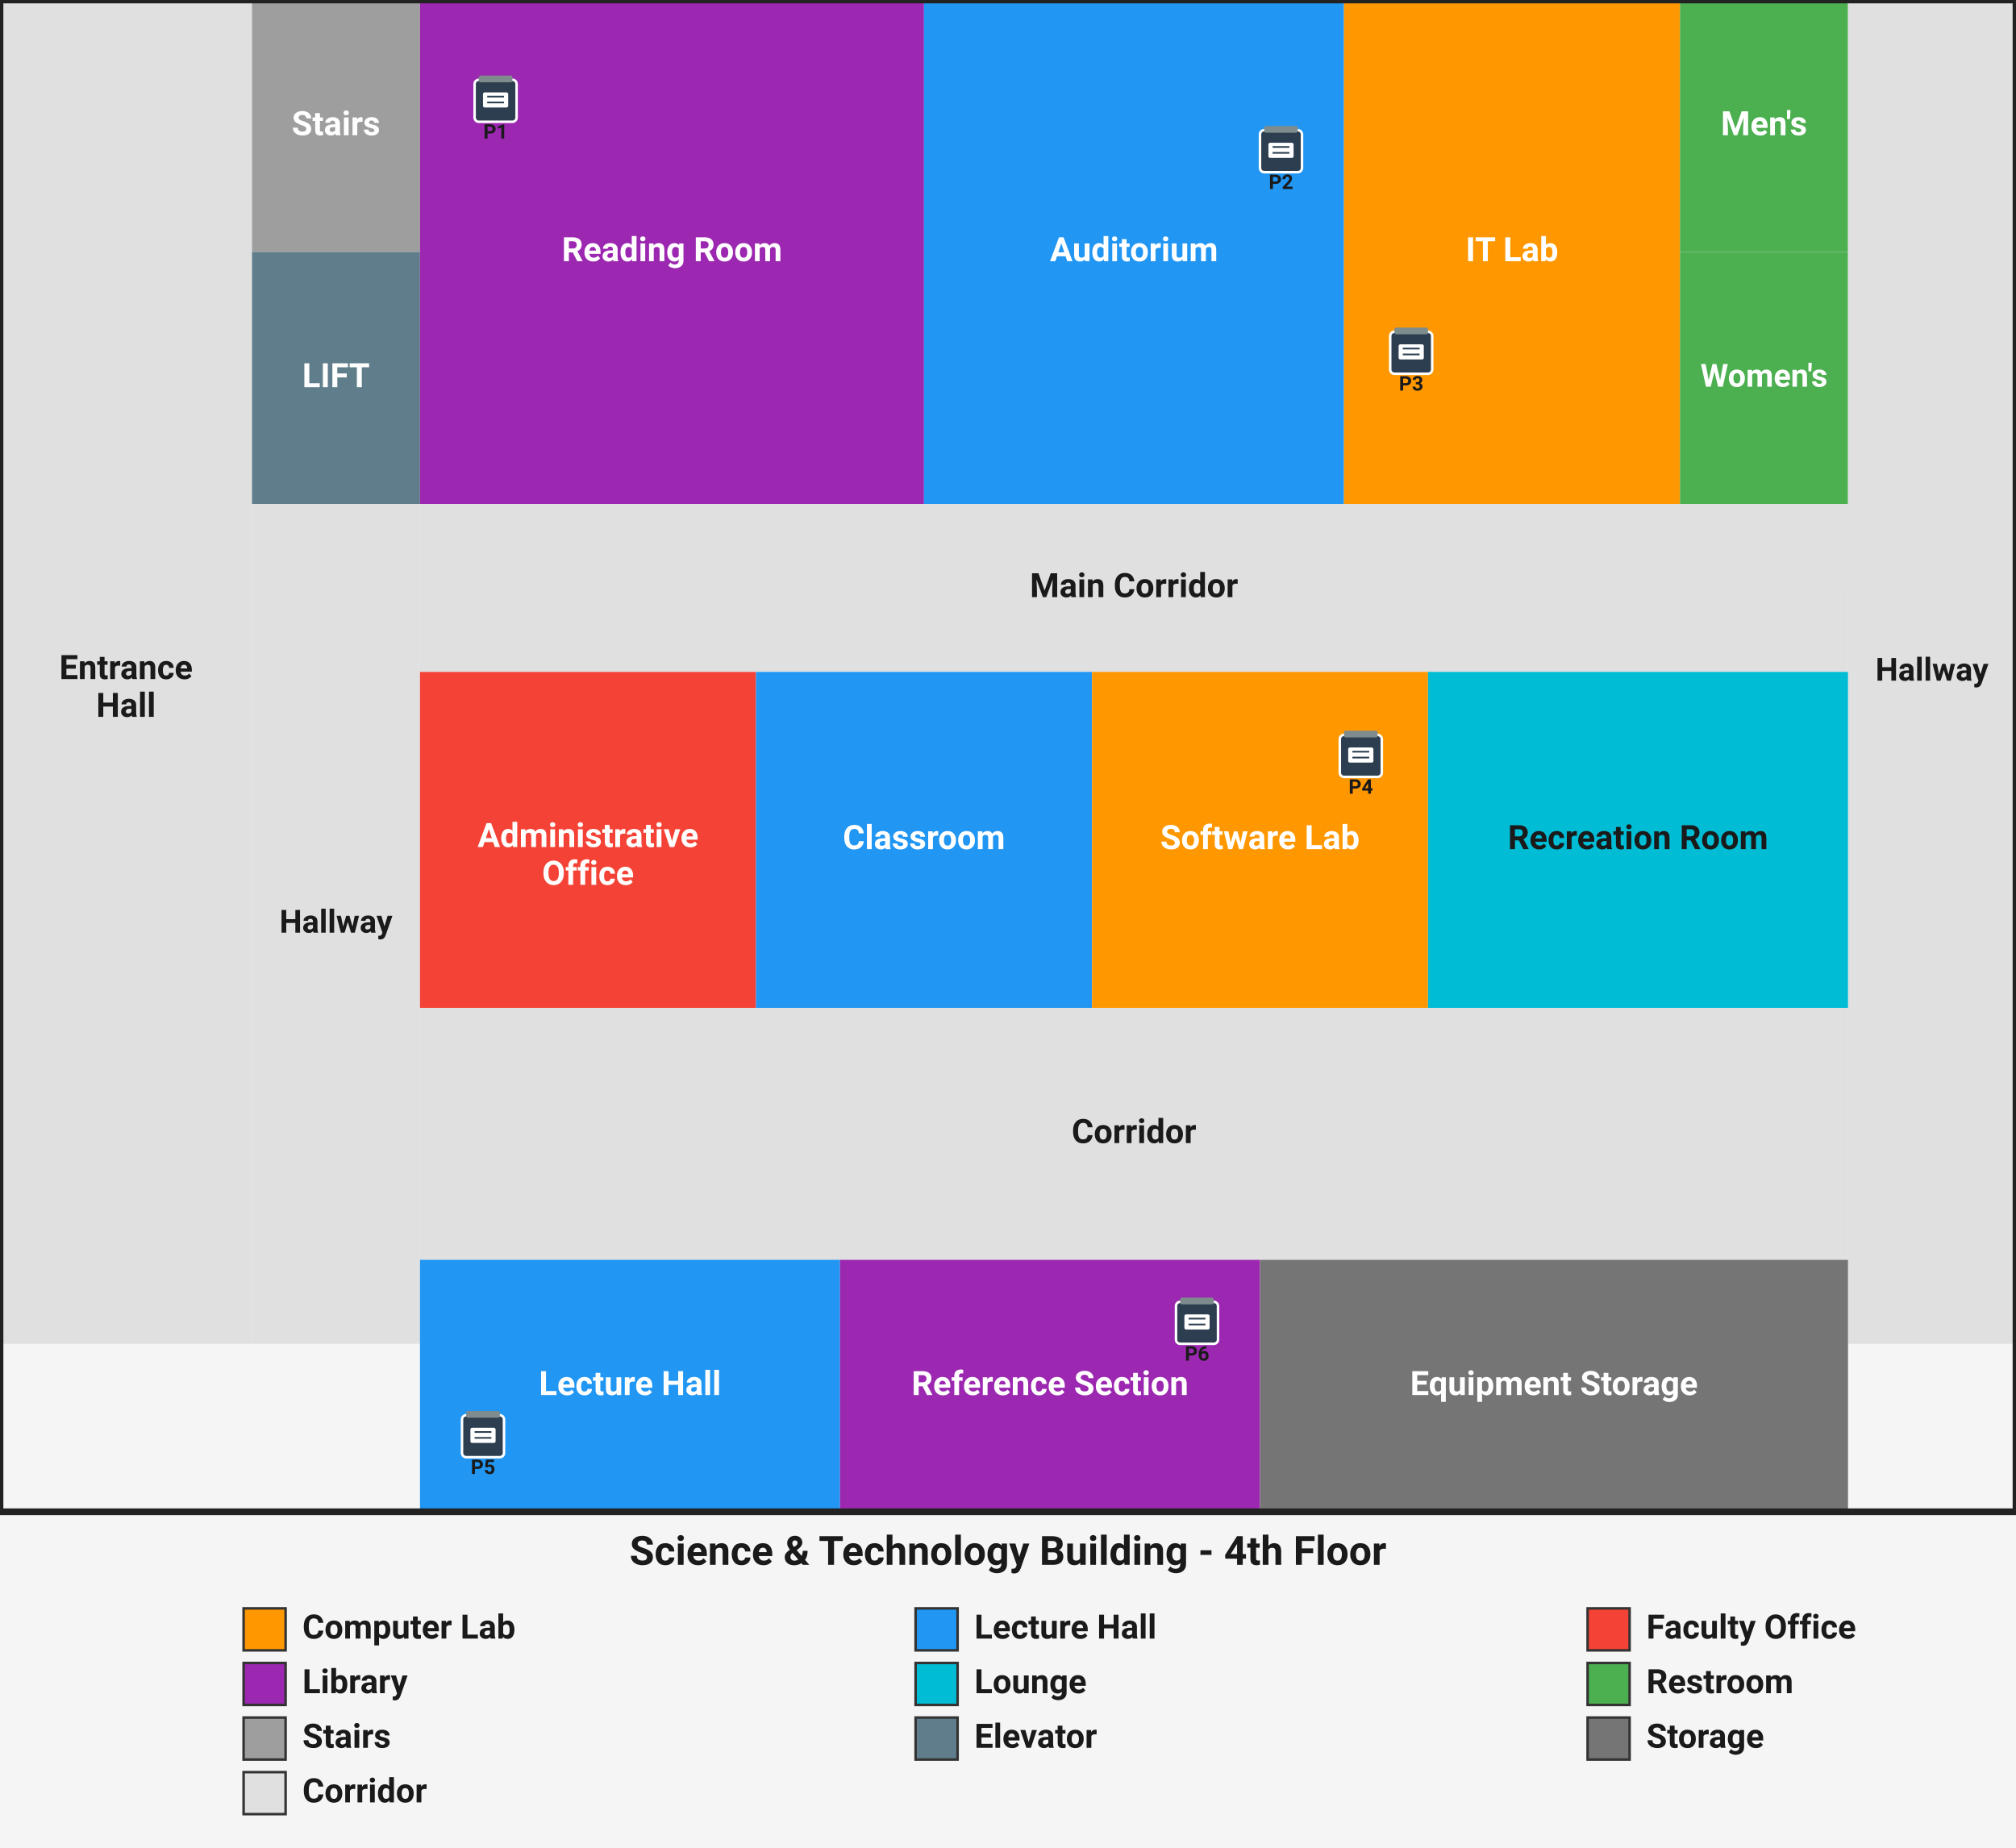
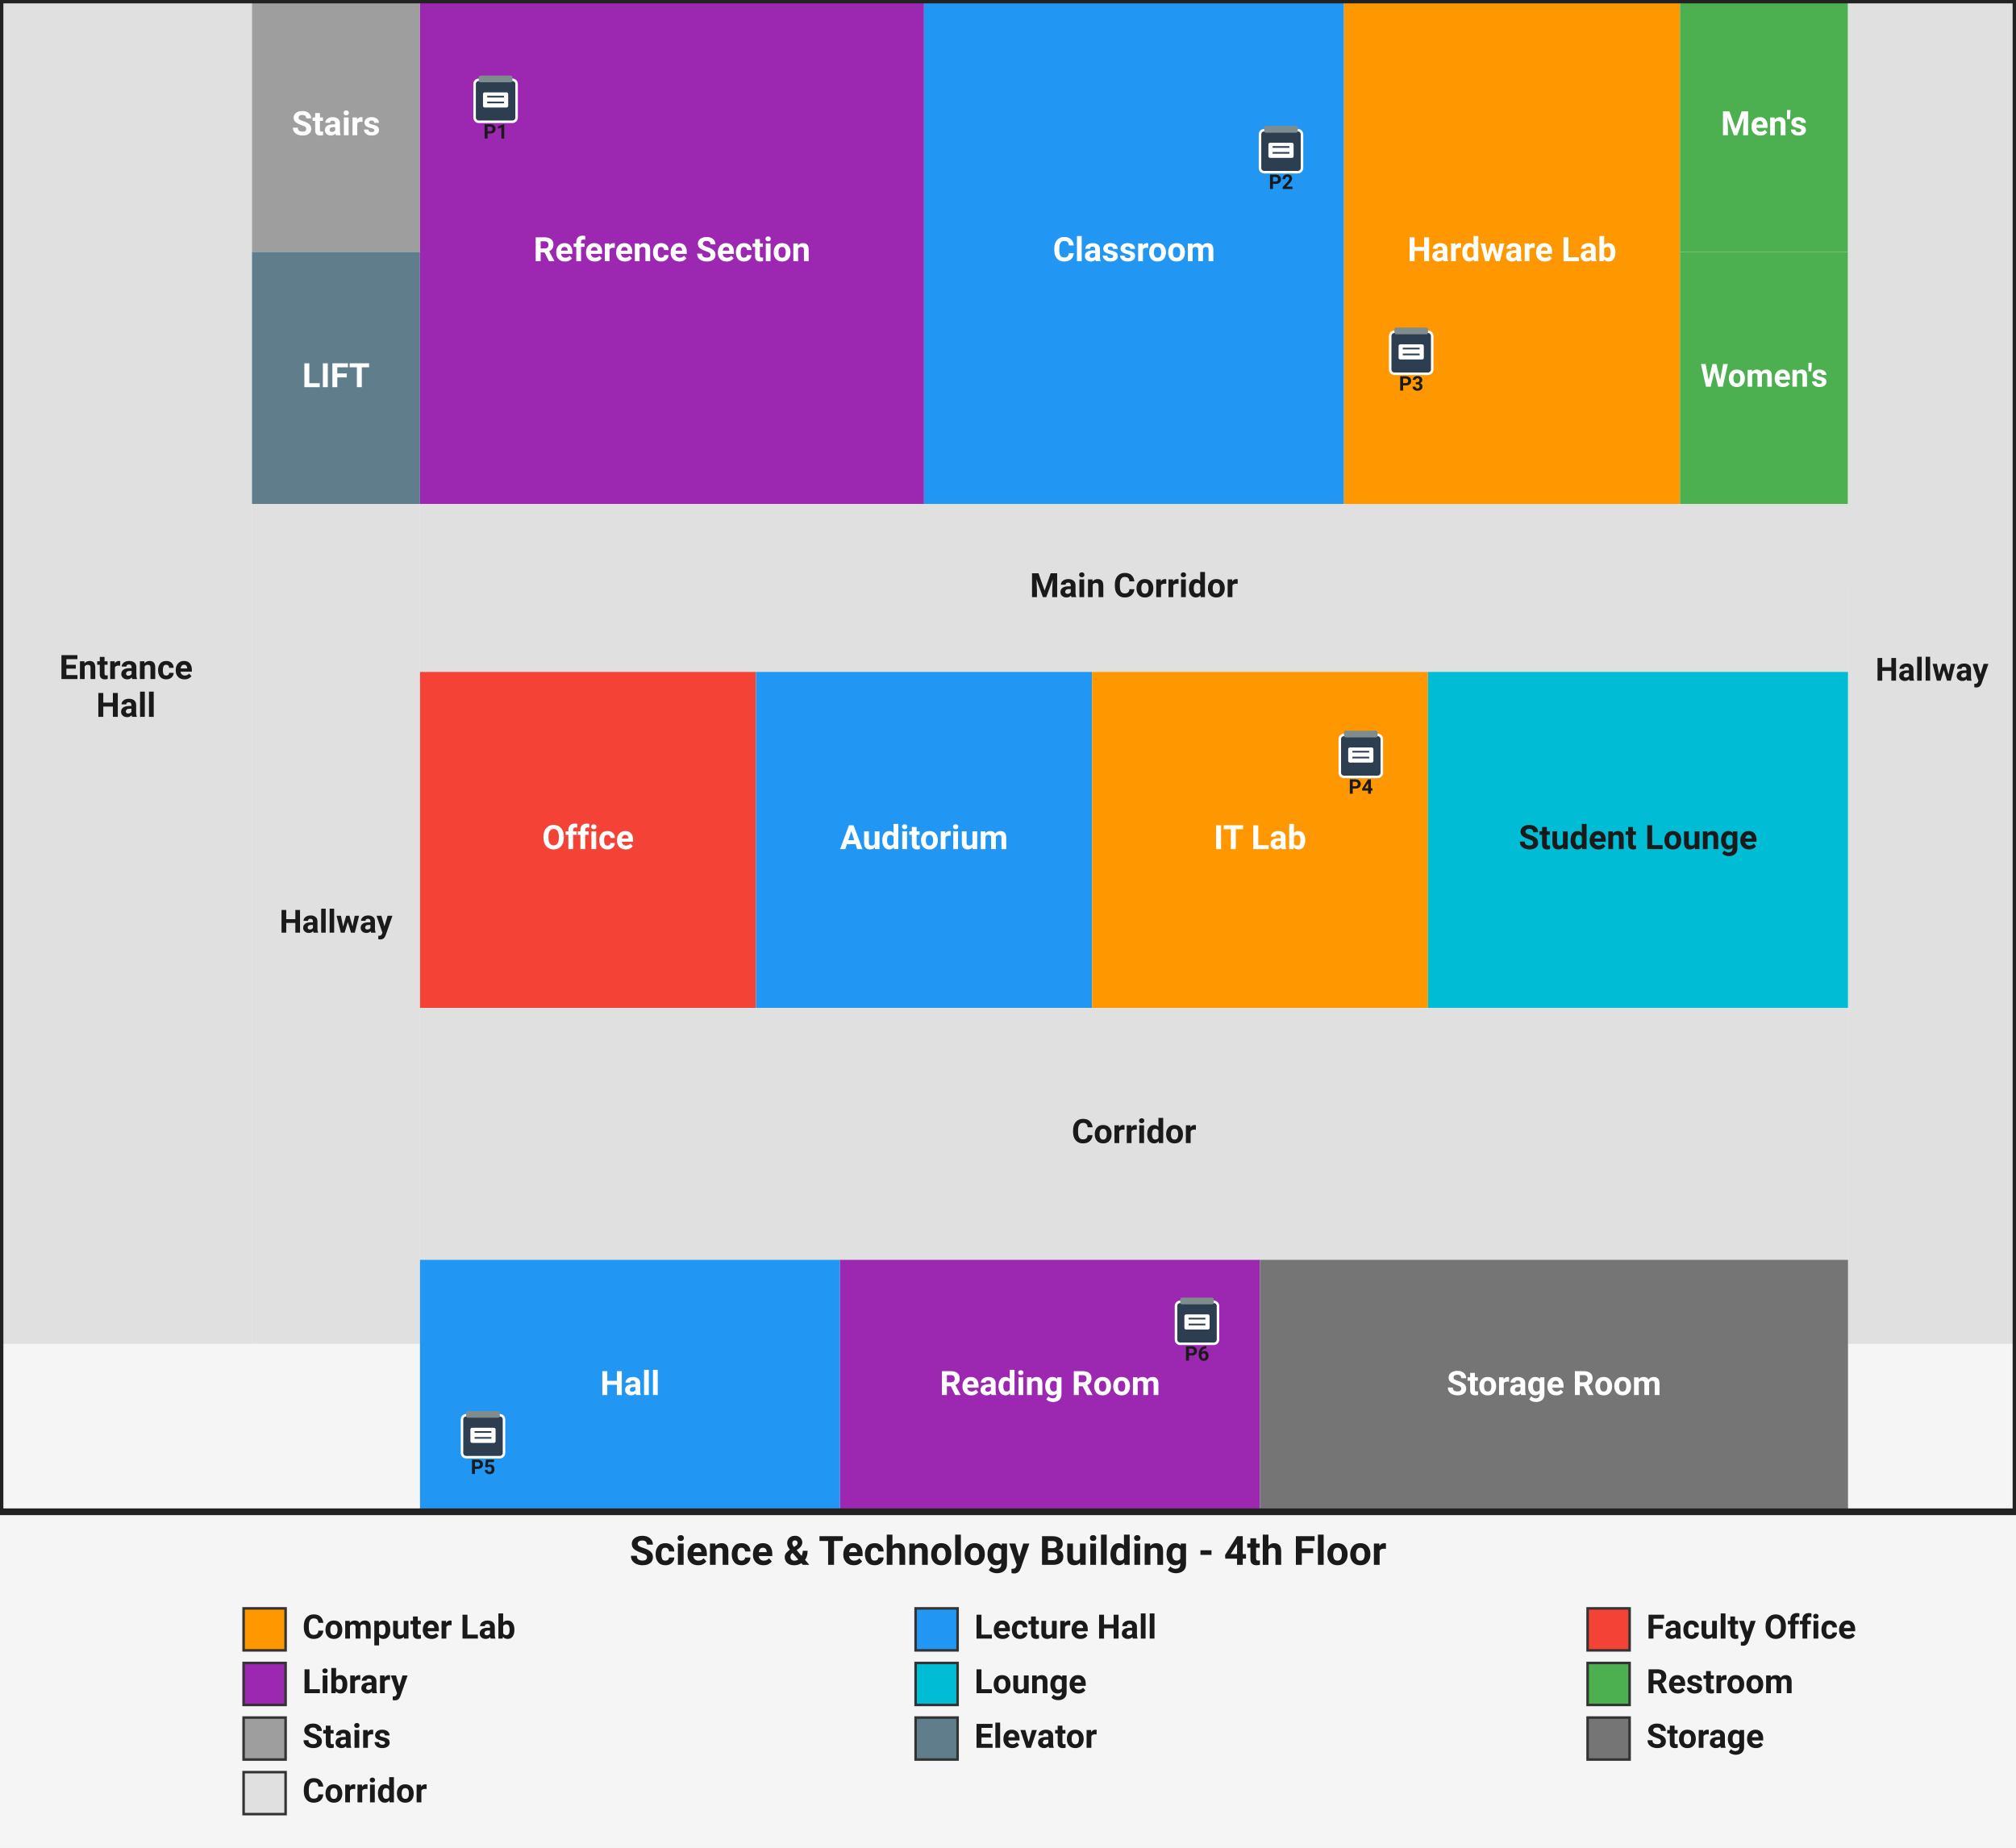
<svg xmlns="http://www.w3.org/2000/svg" viewBox="0 0 2400 2200" width="2400" height="2200" style="display:block; max-width:100%; height:auto;">
  <defs>
    <style>
      text { 
        -webkit-font-smoothing: antialiased;
        -moz-osx-font-smoothing: grayscale;
      }
    </style>
  </defs>
  <rect x="0" y="0" width="2400" height="2200" fill="#f5f5f5" />
  <rect x="0" y="0" width="300" height="1600" fill="#E0E0E0" stroke="none" />
  <g>
    <text x="150.0" y="797.5" font-family="Roboto,Segoe UI,Arial,sans-serif" font-size="40" font-weight="600" fill="#1a1a1a" text-anchor="middle" dominant-baseline="middle">
                  Entrance
                </text>
    <text x="150.0" y="842.5" font-family="Roboto,Segoe UI,Arial,sans-serif" font-size="40" font-weight="600" fill="#1a1a1a" text-anchor="middle" dominant-baseline="middle">
                  Hall
                </text>
  </g>
  <rect x="300" y="0" width="200" height="300" fill="#9E9E9E" stroke="none" />
  <text x="400.0" y="150.0" font-family="Roboto,Segoe UI,Arial,sans-serif" font-size="40" font-weight="600" fill="white" text-anchor="middle" dominant-baseline="middle">
              Stairs
            </text>
  <rect x="300" y="300" width="200" height="300" fill="#607D8B" stroke="none" />
  <text x="400.0" y="450.0" font-family="Roboto,Segoe UI,Arial,sans-serif" font-size="40" font-weight="600" fill="white" text-anchor="middle" dominant-baseline="middle">
              LIFT
            </text>
  <rect x="300" y="600" width="200" height="1000" fill="#E0E0E0" stroke="none" />
  <text x="400.0" y="1100.0" font-family="Roboto,Segoe UI,Arial,sans-serif" font-size="38" font-weight="600" fill="#1a1a1a" text-anchor="middle" dominant-baseline="middle">
              Hallway
            </text>
  <rect x="500" y="0" width="600" height="600" fill="#9C27B0" stroke="none" />
  <text x="800.0" y="300.0" font-family="Roboto,Segoe UI,Arial,sans-serif" font-size="40" font-weight="600" fill="white" text-anchor="middle" dominant-baseline="middle">
-               Reading Room
+               Reference Section
            </text>
  <rect x="1100" y="0" width="500" height="600" fill="#2196F3" stroke="none" />
  <text x="1350.0" y="300.0" font-family="Roboto,Segoe UI,Arial,sans-serif" font-size="40" font-weight="600" fill="white" text-anchor="middle" dominant-baseline="middle">
-               Auditorium
+               Classroom
            </text>
  <rect x="1600" y="0" width="400" height="600" fill="#FF9800" stroke="none" />
  <text x="1800.0" y="300.0" font-family="Roboto,Segoe UI,Arial,sans-serif" font-size="40" font-weight="600" fill="white" text-anchor="middle" dominant-baseline="middle">
-               IT Lab
+               Hardware Lab
            </text>
  <rect x="2000" y="0" width="200" height="300" fill="#4CAF50" stroke="none" />
  <text x="2100.0" y="150.0" font-family="Roboto,Segoe UI,Arial,sans-serif" font-size="40" font-weight="600" fill="white" text-anchor="middle" dominant-baseline="middle">
              Men's
            </text>
  <rect x="2000" y="300" width="200" height="300" fill="#4CAF50" stroke="none" />
  <text x="2100.0" y="450.0" font-family="Roboto,Segoe UI,Arial,sans-serif" font-size="38" font-weight="600" fill="white" text-anchor="middle" dominant-baseline="middle">
              Women's
            </text>
  <rect x="2000" y="600" width="200" height="100" fill="#E0E0E0" stroke="none" />
  <rect x="2200" y="0" width="200" height="1600" fill="#E0E0E0" stroke="none" />
  <text x="2300.0" y="800.0" font-family="Roboto,Segoe UI,Arial,sans-serif" font-size="38" font-weight="600" fill="#1a1a1a" text-anchor="middle" dominant-baseline="middle">
              Hallway
            </text>
  <rect x="500" y="600" width="1700" height="200" fill="#E0E0E0" stroke="none" />
  <text x="1350.0" y="700.0" font-family="Roboto,Segoe UI,Arial,sans-serif" font-size="40" font-weight="600" fill="#1a1a1a" text-anchor="middle" dominant-baseline="middle">
              Main Corridor
            </text>
  <rect x="500" y="800" width="400" height="400" fill="#F44336" stroke="none" />
-   <g>
-     <text x="700.0" y="997.5" font-family="Roboto,Segoe UI,Arial,sans-serif" font-size="40" font-weight="600" fill="white" text-anchor="middle" dominant-baseline="middle">
-                   Administrative
-                 </text>
-     <text x="700.0" y="1042.5" font-family="Roboto,Segoe UI,Arial,sans-serif" font-size="40" font-weight="600" fill="white" text-anchor="middle" dominant-baseline="middle">
-                   Office
-                 </text>
-   </g>
+   <text x="700.0" y="1000.0" font-family="Roboto,Segoe UI,Arial,sans-serif" font-size="40" font-weight="600" fill="white" text-anchor="middle" dominant-baseline="middle">
+               Office
+             </text>
  <rect x="900" y="800" width="400" height="400" fill="#2196F3" stroke="none" />
  <text x="1100.0" y="1000.0" font-family="Roboto,Segoe UI,Arial,sans-serif" font-size="40" font-weight="600" fill="white" text-anchor="middle" dominant-baseline="middle">
-               Classroom
+               Auditorium
            </text>
  <rect x="1300" y="800" width="400" height="400" fill="#FF9800" stroke="none" />
  <text x="1500.0" y="1000.0" font-family="Roboto,Segoe UI,Arial,sans-serif" font-size="40" font-weight="600" fill="white" text-anchor="middle" dominant-baseline="middle">
-               Software Lab
+               IT Lab
            </text>
  <rect x="1700" y="800" width="500" height="400" fill="#00BCD4" stroke="none" />
  <text x="1950.0" y="1000.0" font-family="Roboto,Segoe UI,Arial,sans-serif" font-size="40" font-weight="600" fill="#1a1a1a" text-anchor="middle" dominant-baseline="middle">
-               Recreation Room
+               Student Lounge
            </text>
  <rect x="500" y="1200" width="1700" height="300" fill="#E0E0E0" stroke="none" />
  <text x="1350.0" y="1350.0" font-family="Roboto,Segoe UI,Arial,sans-serif" font-size="40" font-weight="600" fill="#1a1a1a" text-anchor="middle" dominant-baseline="middle">
              Corridor
            </text>
  <rect x="500" y="1500" width="500" height="300" fill="#2196F3" stroke="none" />
  <text x="750.0" y="1650.0" font-family="Roboto,Segoe UI,Arial,sans-serif" font-size="40" font-weight="600" fill="white" text-anchor="middle" dominant-baseline="middle">
-               Lecture Hall
+               Hall
            </text>
  <rect x="1000" y="1500" width="500" height="300" fill="#9C27B0" stroke="none" />
  <text x="1250.0" y="1650.0" font-family="Roboto,Segoe UI,Arial,sans-serif" font-size="40" font-weight="600" fill="white" text-anchor="middle" dominant-baseline="middle">
-               Reference Section
+               Reading Room
            </text>
  <rect x="1500" y="1500" width="700" height="300" fill="#757575" stroke="none" />
  <text x="1850.0" y="1650.0" font-family="Roboto,Segoe UI,Arial,sans-serif" font-size="40" font-weight="600" fill="white" text-anchor="middle" dominant-baseline="middle">
-               Equipment Storage
+               Storage Room
            </text>
  <rect x="565.0" y="95.0" width="50" height="50" fill="#2C3E50" stroke="#FFF" stroke-width="3" rx="5" />
  <rect x="570.0" y="90.0" width="40" height="8" fill="#7F8C8D" rx="2" />
  <rect x="575.0" y="110.0" width="30" height="18" fill="white" rx="2" />
  <line x1="580.0" y1="115.0" x2="600.0" y2="115.0" stroke="#2C3E50" stroke-width="2" />
  <line x1="580.0" y1="122.0" x2="600.0" y2="122.0" stroke="#2C3E50" stroke-width="2" />
  <text x="590.0" y="165.0" font-family="Roboto,Segoe UI,Arial,sans-serif" font-size="24" font-weight="700" fill="#1a1a1a" text-anchor="middle">
      P1
    </text>
  <rect x="1500.0" y="155.0" width="50" height="50" fill="#2C3E50" stroke="#FFF" stroke-width="3" rx="5" />
  <rect x="1505.0" y="150.0" width="40" height="8" fill="#7F8C8D" rx="2" />
  <rect x="1510.0" y="170.0" width="30" height="18" fill="white" rx="2" />
  <line x1="1515.0" y1="175.0" x2="1535.0" y2="175.0" stroke="#2C3E50" stroke-width="2" />
  <line x1="1515.0" y1="182.0" x2="1535.0" y2="182.0" stroke="#2C3E50" stroke-width="2" />
  <text x="1525.0" y="225.0" font-family="Roboto,Segoe UI,Arial,sans-serif" font-size="24" font-weight="700" fill="#1a1a1a" text-anchor="middle">
      P2
    </text>
  <rect x="1655.0" y="395.0" width="50" height="50" fill="#2C3E50" stroke="#FFF" stroke-width="3" rx="5" />
  <rect x="1660.0" y="390.0" width="40" height="8" fill="#7F8C8D" rx="2" />
  <rect x="1665.0" y="410.0" width="30" height="18" fill="white" rx="2" />
  <line x1="1670.0" y1="415.0" x2="1690.0" y2="415.0" stroke="#2C3E50" stroke-width="2" />
  <line x1="1670.0" y1="422.0" x2="1690.0" y2="422.0" stroke="#2C3E50" stroke-width="2" />
  <text x="1680.0" y="465.0" font-family="Roboto,Segoe UI,Arial,sans-serif" font-size="24" font-weight="700" fill="#1a1a1a" text-anchor="middle">
      P3
    </text>
  <rect x="1595.0" y="875.0" width="50" height="50" fill="#2C3E50" stroke="#FFF" stroke-width="3" rx="5" />
  <rect x="1600.0" y="870.0" width="40" height="8" fill="#7F8C8D" rx="2" />
  <rect x="1605.0" y="890.0" width="30" height="18" fill="white" rx="2" />
  <line x1="1610.0" y1="895.0" x2="1630.0" y2="895.0" stroke="#2C3E50" stroke-width="2" />
  <line x1="1610.0" y1="902.0" x2="1630.0" y2="902.0" stroke="#2C3E50" stroke-width="2" />
  <text x="1620.0" y="945.0" font-family="Roboto,Segoe UI,Arial,sans-serif" font-size="24" font-weight="700" fill="#1a1a1a" text-anchor="middle">
      P4
    </text>
  <rect x="550.0" y="1685.0" width="50" height="50" fill="#2C3E50" stroke="#FFF" stroke-width="3" rx="5" />
  <rect x="555.0" y="1680.0" width="40" height="8" fill="#7F8C8D" rx="2" />
  <rect x="560.0" y="1700.0" width="30" height="18" fill="white" rx="2" />
  <line x1="565.0" y1="1705.0" x2="585.0" y2="1705.0" stroke="#2C3E50" stroke-width="2" />
  <line x1="565.0" y1="1712.0" x2="585.0" y2="1712.0" stroke="#2C3E50" stroke-width="2" />
  <text x="575.0" y="1755.0" font-family="Roboto,Segoe UI,Arial,sans-serif" font-size="24" font-weight="700" fill="#1a1a1a" text-anchor="middle">
      P5
    </text>
  <rect x="1400.0" y="1550.0" width="50" height="50" fill="#2C3E50" stroke="#FFF" stroke-width="3" rx="5" />
  <rect x="1405.0" y="1545.0" width="40" height="8" fill="#7F8C8D" rx="2" />
  <rect x="1410.0" y="1565.0" width="30" height="18" fill="white" rx="2" />
  <line x1="1415.0" y1="1570.0" x2="1435.0" y2="1570.0" stroke="#2C3E50" stroke-width="2" />
  <line x1="1415.0" y1="1577.0" x2="1435.0" y2="1577.0" stroke="#2C3E50" stroke-width="2" />
  <text x="1425.0" y="1620.0" font-family="Roboto,Segoe UI,Arial,sans-serif" font-size="24" font-weight="700" fill="#1a1a1a" text-anchor="middle">
      P6
    </text>
  <rect x="0" y="0" width="2400" height="1800" fill="none" stroke="#222" stroke-width="8" />
  <text x="1200.0" y="1850" font-family="Roboto,Segoe UI,Arial,sans-serif" font-size="48" font-weight="700" fill="#1a1a1a" text-anchor="middle" dominant-baseline="middle">
          Science &amp; Technology Building - 4th Floor
        </text>
  <rect x="290.0" y="1915.0" width="50" height="50" fill="#FF9800" stroke="#333" stroke-width="3" />
  <text x="360.0" y="1940" font-family="Roboto,Segoe UI,Arial,sans-serif" font-size="40" font-weight="700" fill="#1a1a1a" text-anchor="start" dominant-baseline="middle">
          Computer Lab
        </text>
  <rect x="1090.0" y="1915.0" width="50" height="50" fill="#2196F3" stroke="#333" stroke-width="3" />
  <text x="1160.0" y="1940" font-family="Roboto,Segoe UI,Arial,sans-serif" font-size="40" font-weight="700" fill="#1a1a1a" text-anchor="start" dominant-baseline="middle">
          Lecture Hall
        </text>
  <rect x="1890.0" y="1915.0" width="50" height="50" fill="#F44336" stroke="#333" stroke-width="3" />
  <text x="1960.0" y="1940" font-family="Roboto,Segoe UI,Arial,sans-serif" font-size="40" font-weight="700" fill="#1a1a1a" text-anchor="start" dominant-baseline="middle">
          Faculty Office
        </text>
  <rect x="290.0" y="1980.0" width="50" height="50" fill="#9C27B0" stroke="#333" stroke-width="3" />
  <text x="360.0" y="2005" font-family="Roboto,Segoe UI,Arial,sans-serif" font-size="40" font-weight="700" fill="#1a1a1a" text-anchor="start" dominant-baseline="middle">
          Library
        </text>
  <rect x="1090.0" y="1980.0" width="50" height="50" fill="#00BCD4" stroke="#333" stroke-width="3" />
  <text x="1160.0" y="2005" font-family="Roboto,Segoe UI,Arial,sans-serif" font-size="40" font-weight="700" fill="#1a1a1a" text-anchor="start" dominant-baseline="middle">
          Lounge
        </text>
  <rect x="1890.0" y="1980.0" width="50" height="50" fill="#4CAF50" stroke="#333" stroke-width="3" />
  <text x="1960.0" y="2005" font-family="Roboto,Segoe UI,Arial,sans-serif" font-size="40" font-weight="700" fill="#1a1a1a" text-anchor="start" dominant-baseline="middle">
          Restroom
        </text>
  <rect x="290.0" y="2045.0" width="50" height="50" fill="#9E9E9E" stroke="#333" stroke-width="3" />
  <text x="360.0" y="2070" font-family="Roboto,Segoe UI,Arial,sans-serif" font-size="40" font-weight="700" fill="#1a1a1a" text-anchor="start" dominant-baseline="middle">
          Stairs
        </text>
  <rect x="1090.0" y="2045.0" width="50" height="50" fill="#607D8B" stroke="#333" stroke-width="3" />
  <text x="1160.0" y="2070" font-family="Roboto,Segoe UI,Arial,sans-serif" font-size="40" font-weight="700" fill="#1a1a1a" text-anchor="start" dominant-baseline="middle">
          Elevator
        </text>
  <rect x="1890.0" y="2045.0" width="50" height="50" fill="#757575" stroke="#333" stroke-width="3" />
  <text x="1960.0" y="2070" font-family="Roboto,Segoe UI,Arial,sans-serif" font-size="40" font-weight="700" fill="#1a1a1a" text-anchor="start" dominant-baseline="middle">
          Storage
        </text>
  <rect x="290.0" y="2110.0" width="50" height="50" fill="#E0E0E0" stroke="#333" stroke-width="3" />
  <text x="360.0" y="2135" font-family="Roboto,Segoe UI,Arial,sans-serif" font-size="40" font-weight="700" fill="#1a1a1a" text-anchor="start" dominant-baseline="middle">
          Corridor
        </text>
</svg>
